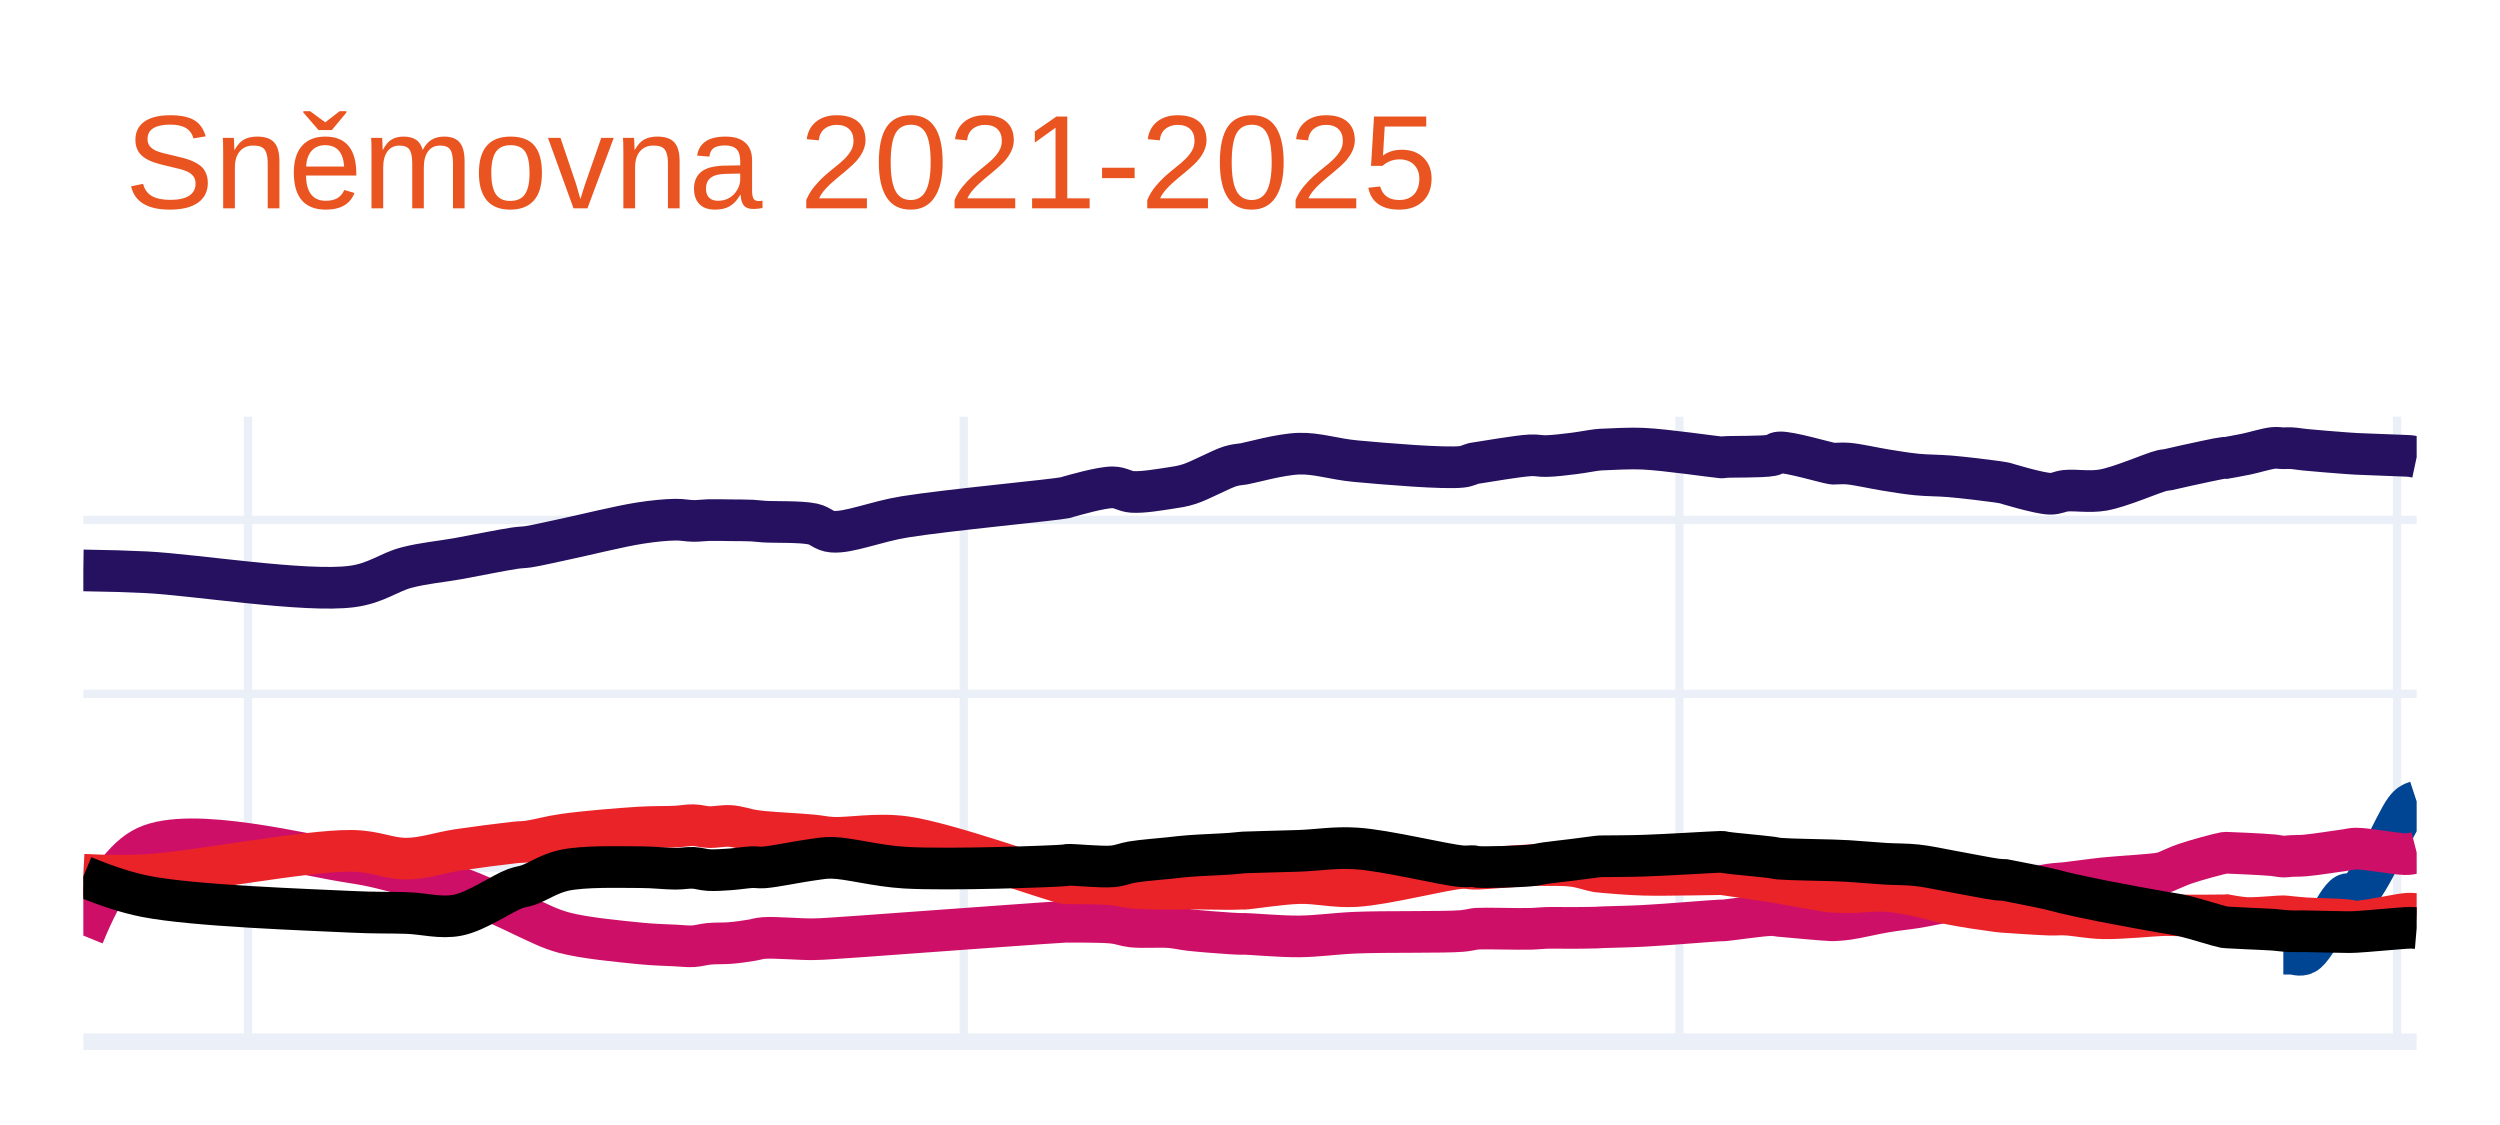
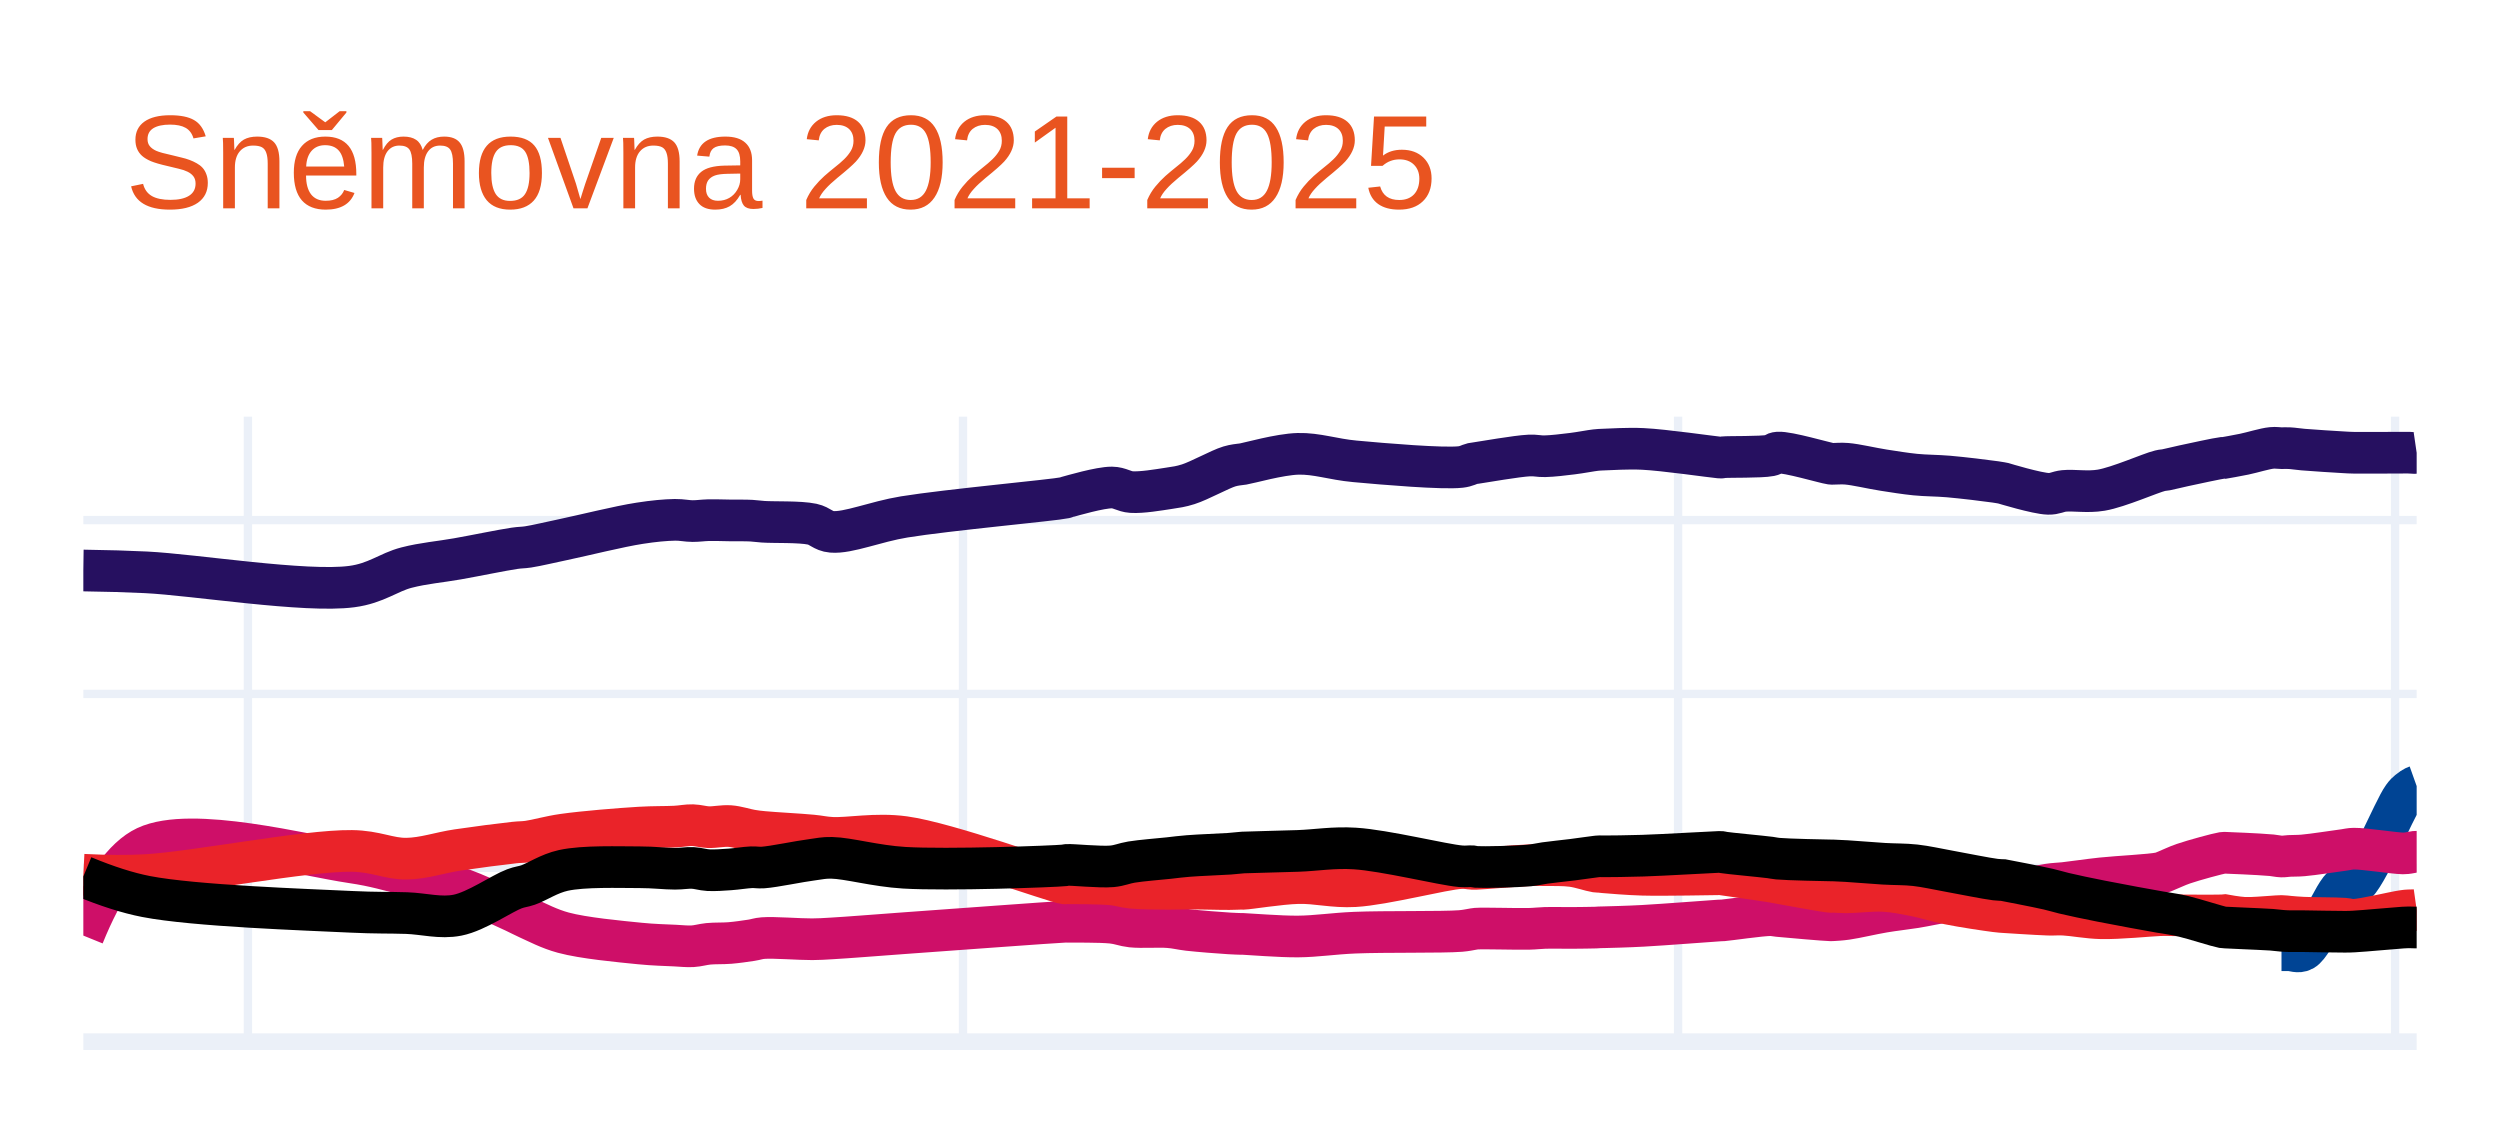
<svg xmlns="http://www.w3.org/2000/svg" class="main-svg" width="300" height="135" style="" viewBox="0 0 300 135">
  <rect x="0" y="0" width="300" height="135" style="fill: rgb(255, 255, 255); fill-opacity: 1;" />
-   <defs id="defs-e304be">
+   <defs id="defs-1cabb7">
    <g class="clips">
-       <clipPath id="clipe304bexyplot" class="plotclip">
+       <clipPath id="clip1cabb7xyplot" class="plotclip">
        <rect width="280" height="75" />
      </clipPath>
-       <clipPath class="axesclip" id="clipe304bex">
+       <clipPath class="axesclip" id="clip1cabb7x">
        <rect x="10" y="0" width="280" height="135" />
      </clipPath>
-       <clipPath class="axesclip" id="clipe304bey">
+       <clipPath class="axesclip" id="clip1cabb7y">
        <rect x="0" y="50" width="300" height="75" />
      </clipPath>
-       <clipPath class="axesclip" id="clipe304bexy">
+       <clipPath class="axesclip" id="clip1cabb7xy">
        <rect x="10" y="50" width="280" height="75" />
      </clipPath>
    </g>
    <g class="gradients" />
    <g class="patterns" />
  </defs>
  <g class="bglayer" />
  <g class="layer-below">
    <g class="imagelayer" />
    <g class="shapelayer" />
  </g>
  <g class="cartesianlayer">
    <g class="subplot xy">
      <g class="layer-subplot">
        <g class="shapelayer" />
        <g class="imagelayer" />
      </g>
      <g class="minor-gridlayer">
        <g class="x" />
        <g class="y" />
      </g>
      <g class="gridlayer">
        <g class="x">
-           <path class="xgrid crisp" transform="translate(29.76,0)" d="M0,50v75" style="stroke: rgb(235, 240, 248); stroke-opacity: 1; stroke-width: 1px;" />
-           <path class="xgrid crisp" transform="translate(115.65,0)" d="M0,50v75" style="stroke: rgb(235, 240, 248); stroke-opacity: 1; stroke-width: 1px;" />
-           <path class="xgrid crisp" transform="translate(201.53,0)" d="M0,50v75" style="stroke: rgb(235, 240, 248); stroke-opacity: 1; stroke-width: 1px;" />
-           <path class="xgrid crisp" transform="translate(287.65,0)" d="M0,50v75" style="stroke: rgb(235, 240, 248); stroke-opacity: 1; stroke-width: 1px;" />
+           <path class="xgrid crisp" transform="translate(29.75,0)" d="M0,50v75" style="stroke: rgb(235, 240, 248); stroke-opacity: 1; stroke-width: 1px;" />
+           <path class="xgrid crisp" transform="translate(115.56,0)" d="M0,50v75" style="stroke: rgb(235, 240, 248); stroke-opacity: 1; stroke-width: 1px;" />
+           <path class="xgrid crisp" transform="translate(201.37,0)" d="M0,50v75" style="stroke: rgb(235, 240, 248); stroke-opacity: 1; stroke-width: 1px;" />
+           <path class="xgrid crisp" transform="translate(287.41,0)" d="M0,50v75" style="stroke: rgb(235, 240, 248); stroke-opacity: 1; stroke-width: 1px;" />
        </g>
        <g class="y">
-           <path class="ygrid crisp" transform="translate(0,104.13)" d="M10,0h280" style="stroke: rgb(235, 240, 248); stroke-opacity: 1; stroke-width: 1px;" />
-           <path class="ygrid crisp" transform="translate(0,83.26)" d="M10,0h280" style="stroke: rgb(235, 240, 248); stroke-opacity: 1; stroke-width: 1px;" />
-           <path class="ygrid crisp" transform="translate(0,62.39)" d="M10,0h280" style="stroke: rgb(235, 240, 248); stroke-opacity: 1; stroke-width: 1px;" />
+           <path class="ygrid crisp" transform="translate(0,104.14)" d="M10,0h280" style="stroke: rgb(235, 240, 248); stroke-opacity: 1; stroke-width: 1px;" />
+           <path class="ygrid crisp" transform="translate(0,83.27)" d="M10,0h280" style="stroke: rgb(235, 240, 248); stroke-opacity: 1; stroke-width: 1px;" />
+           <path class="ygrid crisp" transform="translate(0,62.41)" d="M10,0h280" style="stroke: rgb(235, 240, 248); stroke-opacity: 1; stroke-width: 1px;" />
        </g>
      </g>
      <g class="zerolinelayer">
        <path class="yzl zl crisp" transform="translate(0,125)" d="M10,0h280" style="stroke: rgb(235, 240, 248); stroke-opacity: 1; stroke-width: 2px;" />
      </g>
      <path class="xlines-below" />
      <path class="ylines-below" />
      <g class="overlines-below" />
      <g class="xaxislayer-below" />
      <g class="yaxislayer-below" />
      <g class="overaxes-below" />
-       <g class="plot" transform="translate(10,50)" clip-path="url(#clipe304bexyplot)">
+       <g class="plot" transform="translate(10,50)" clip-path="url(#clip1cabb7xyplot)">
        <g class="scatterlayer mlayer">
-           <g class="trace scatter trace2d3598" style="stroke-miterlimit: 2; opacity: 1;">
+           <g class="trace scatter tracede309d" style="stroke-miterlimit: 2; opacity: 1;">
            <g class="fills" />
            <g class="errorbars" />
            <g class="lines">
-               <path class="js-line" d="M0,18.45Q4.3,18.51 7.53,18.67C13.39,18.96 26.68,21.12 32.24,20.38C35.19,19.99 36.64,18.66 38.82,18.1C40.88,17.57 42.85,17.41 44.94,17.04C47.15,16.64 50.26,16 51.76,15.78C52.49,15.67 52.74,15.71 53.41,15.61C54.5,15.44 55.97,15.08 57.65,14.73C60.13,14.21 64.34,13.15 66.82,12.77C68.49,12.51 69.89,12.38 71.06,12.36C71.89,12.35 72.49,12.5 73.18,12.51C73.83,12.52 74.38,12.43 75.06,12.41C75.85,12.39 76.79,12.42 77.65,12.43C78.51,12.44 79.51,12.43 80.24,12.47C80.78,12.5 81.02,12.55 81.65,12.59C82.94,12.68 86.03,12.56 87.53,12.88C88.51,13.09 88.83,13.71 89.88,13.8C91.85,13.97 95.1,12.58 98.59,12.02C103.74,11.19 116.59,10 117.88,9.71C118.03,9.68 117.99,9.67 118.12,9.63C118.75,9.46 122.1,8.47 123.53,8.48C124.48,8.49 124.97,8.97 125.88,9.03C127.13,9.11 129.1,8.77 130.35,8.58C131.27,8.44 131.8,8.38 132.71,8.09C134.07,7.66 136.49,6.3 137.65,5.95C138.25,5.77 138.79,5.73 139.06,5.69C139.17,5.67 139.16,5.68 139.29,5.66C139.98,5.55 143.66,4.5 145.88,4.44C148.13,4.38 150.08,5.1 152.71,5.34C156.29,5.67 163.3,6.26 165.41,6.02C166.13,5.94 166.47,5.69 166.82,5.61C167.02,5.57 167.04,5.58 167.29,5.54C168.2,5.41 172.15,4.71 173.65,4.64C174.46,4.6 174.82,4.75 175.53,4.73C176.47,4.71 177.77,4.55 178.82,4.42C179.8,4.3 181.1,4.05 181.65,3.99C181.87,3.96 181.96,3.96 182.12,3.95C182.28,3.94 182.35,3.94 182.59,3.93C183.34,3.91 185.47,3.76 187.29,3.85C189.85,3.97 195.62,4.81 196.47,4.88C196.61,4.89 196.63,4.9 196.71,4.89C196.79,4.88 196.81,4.86 196.94,4.85C197.57,4.78 201.51,4.86 202.59,4.64C203.05,4.55 203.07,4.32 203.53,4.29C204.7,4.2 209.19,5.54 209.88,5.63C210.01,5.65 210,5.64 210.12,5.64C210.42,5.65 211.08,5.57 211.76,5.63C212.89,5.72 214.81,6.17 216.24,6.4C217.55,6.61 218.72,6.81 220,6.94C221.31,7.07 222.55,7.04 224,7.16C225.72,7.31 228.56,7.65 229.65,7.81C230.1,7.87 230.59,7.97 230.59,7.97C230.59,7.97 230.59,7.97 230.59,7.97C230.59,7.97 234.66,9.22 236,9.25C236.79,9.27 237.12,8.97 237.88,8.89C239.05,8.77 240.71,9.09 242.35,8.81C244.46,8.45 248.27,6.75 249.41,6.48C249.76,6.39 249.82,6.43 250.12,6.37C250.64,6.27 251.39,6.07 252.24,5.89C253.5,5.62 256.36,4.98 256.94,4.93C257.07,4.92 257.18,4.94 257.18,4.94C257.18,4.94 257.18,4.94 257.18,4.94C257.18,4.94 258.68,4.68 259.53,4.5C260.54,4.29 261.99,3.83 262.82,3.75C263.31,3.7 263.63,3.79 264,3.79C264.33,3.79 264.58,3.76 264.94,3.78C265.41,3.8 265.89,3.9 266.59,3.97C267.8,4.09 270.45,4.3 271.53,4.38C272.06,4.42 272.17,4.43 272.71,4.46C273.92,4.52 277.58,4.64 278.59,4.69C278.94,4.71 279.06,4.7 279.29,4.73Q279.53,4.76 280,4.86" style="vector-effect: none; fill: none; stroke: rgb(38, 16, 96); stroke-opacity: 1; stroke-width: 5px; opacity: 1;" />
+               <path class="js-line" d="M0,18.46Q4.29,18.52 7.52,18.68C13.38,18.97 26.66,21.13 32.21,20.39C35.16,20 36.61,18.67 38.79,18.11C40.84,17.58 42.81,17.43 44.9,17.06C47.11,16.67 50.22,16.02 51.72,15.8C52.45,15.69 52.7,15.73 53.37,15.63C54.46,15.46 55.92,15.1 57.6,14.75C60.07,14.23 64.29,13.17 66.77,12.79C68.44,12.53 69.83,12.4 71,12.38C71.83,12.37 72.43,12.53 73.12,12.53C73.77,12.53 74.32,12.44 75,12.42C75.79,12.4 76.72,12.44 77.58,12.45C78.44,12.46 79.44,12.44 80.17,12.48C80.71,12.51 80.95,12.57 81.58,12.61C82.87,12.7 85.96,12.58 87.46,12.9C88.44,13.11 88.76,13.73 89.81,13.82C91.78,13.99 95.03,12.6 98.51,12.03C103.66,11.19 116.49,10.02 117.78,9.73C117.93,9.7 117.89,9.69 118.02,9.65C118.65,9.48 122,8.49 123.43,8.5C124.38,8.51 124.87,8.99 125.78,9.05C127.02,9.13 128.99,8.79 130.24,8.6C131.15,8.46 131.68,8.4 132.59,8.11C133.95,7.68 136.37,6.32 137.53,5.97C138.13,5.79 138.67,5.75 138.94,5.71C139.05,5.69 139.05,5.7 139.18,5.68C139.88,5.57 143.54,4.52 145.76,4.46C148.01,4.4 149.95,5.12 152.58,5.36C156.15,5.69 163.16,6.28 165.27,6.04C165.99,5.96 166.33,5.71 166.68,5.63C166.88,5.59 166.9,5.6 167.15,5.56C168.06,5.43 172.01,4.73 173.5,4.66C174.31,4.62 174.67,4.77 175.38,4.75C176.32,4.73 177.62,4.57 178.67,4.44C179.65,4.32 180.94,4.07 181.49,4.01C181.71,3.98 181.8,3.98 181.96,3.97C182.12,3.96 182.19,3.96 182.43,3.95C183.18,3.93 185.31,3.78 187.14,3.87C189.7,3.99 195.47,4.83 196.31,4.9C196.44,4.91 196.46,4.91 196.54,4.91C196.62,4.91 196.65,4.88 196.78,4.87C197.42,4.8 201.34,4.88 202.42,4.66C202.88,4.57 202.9,4.34 203.36,4.31C204.53,4.22 209.03,5.56 209.71,5.65C209.84,5.67 209.83,5.66 209.94,5.66C210.24,5.67 210.91,5.59 211.59,5.65C212.72,5.74 214.62,6.2 216.05,6.42C217.36,6.62 218.54,6.82 219.82,6.95C221.13,7.08 222.37,7.06 223.81,7.18C225.53,7.33 228.36,7.67 229.45,7.83C229.9,7.89 230.39,7.99 230.39,7.99C230.39,7.99 230.39,7.99 230.39,7.99C230.39,7.99 234.46,9.23 235.8,9.26C236.59,9.28 236.92,8.99 237.68,8.91C238.85,8.79 240.51,9.1 242.15,8.82C244.26,8.46 248.06,6.76 249.2,6.49C249.55,6.4 249.61,6.44 249.91,6.38C250.43,6.28 251.18,6.08 252.02,5.9C253.28,5.63 256.16,5 256.73,4.94C256.85,4.93 256.96,4.94 256.96,4.94C256.96,4.94 256.96,4.94 256.96,4.94C256.96,4.94 258.46,4.68 259.31,4.5C260.32,4.29 261.77,3.83 262.6,3.75C263.09,3.7 263.41,3.78 263.78,3.78C264.11,3.78 264.36,3.76 264.72,3.78C265.19,3.8 265.67,3.89 266.36,3.95C267.56,4.05 270.22,4.22 271.3,4.28C271.83,4.31 271.94,4.32 272.48,4.33C273.69,4.35 277.34,4.32 278.35,4.32C278.7,4.32 278.82,4.31 279.06,4.32C279.29,4.33 279.59,4.36 279.76,4.36Q279.86,4.36 280,4.34" style="vector-effect: none; fill: none; stroke: rgb(38, 16, 96); stroke-opacity: 1; stroke-width: 5px; opacity: 1;" />
            </g>
            <g class="points" />
            <g class="text" />
          </g>
-           <g class="trace scatter tracedd08bb" style="stroke-miterlimit: 2; opacity: 1;">
+           <g class="trace scatter trace082abf" style="stroke-miterlimit: 2; opacity: 1;">
            <g class="fills" />
            <g class="errorbars" />
            <g class="lines">
-               <path class="js-line" d="M264,64.44Q264.58,64.44 264.94,64.44C265.41,64.44 265.99,64.75 266.59,64.44C267.97,63.72 270.31,57.99 271.53,57.35C271.98,57.11 272.26,57.61 272.71,57.35C274.12,56.54 277.53,48.62 278.59,47.22C278.9,46.81 279.04,46.68 279.29,46.5Q279.51,46.34 280,46.18" style="vector-effect: none; fill: none; stroke: rgb(0, 68, 148); stroke-opacity: 1; stroke-width: 5px; opacity: 1;" />
+               <path class="js-line" d="M263.78,64.03Q264.36,64.03 264.72,64.03C265.19,64.03 265.77,64.35 266.36,64.03C267.76,63.26 270.06,56.95 271.3,56.27C271.75,56.03 272.04,56.53 272.48,56.27C273.91,55.43 277.28,47.13 278.35,45.66C278.66,45.23 278.81,45.11 279.06,44.9C279.28,44.71 279.58,44.52 279.76,44.43Q279.86,44.38 280,44.33" style="vector-effect: none; fill: none; stroke: rgb(0, 68, 148); stroke-opacity: 1; stroke-width: 5px; opacity: 1;" />
            </g>
            <g class="points" />
            <g class="text" />
          </g>
-           <g class="trace scatter trace78d385" style="stroke-miterlimit: 2; opacity: 1;">
+           <g class="trace scatter trace756e4a" style="stroke-miterlimit: 2; opacity: 1;">
            <g class="fills" />
            <g class="errorbars" />
            <g class="lines">
-               <path class="js-line" d="M0,62.27Q3.56,53.5 7.53,51.63C13,49.06 26.65,52.66 32.24,53.49C35.15,53.92 36.67,54.44 38.82,54.95C40.9,55.44 42.87,55.78 44.94,56.48C47.18,57.23 50.27,58.72 51.76,59.4C52.5,59.74 52.73,59.89 53.41,60.19C54.49,60.67 55.93,61.45 57.65,61.91C60.09,62.57 64.34,62.96 66.82,63.21C68.5,63.38 69.89,63.4 71.06,63.46C71.89,63.5 72.5,63.59 73.18,63.55C73.83,63.51 74.38,63.33 75.06,63.26C75.85,63.18 76.79,63.23 77.65,63.16C78.52,63.09 79.51,62.94 80.24,62.82C80.78,62.73 81.02,62.61 81.65,62.56C82.94,62.46 86.01,62.73 87.53,62.71C88.49,62.7 88.85,62.66 89.88,62.6C91.87,62.48 95.12,62.23 98.59,61.98C103.76,61.61 116.59,60.66 117.88,60.61C118.02,60.6 117.99,60.61 118.12,60.61C118.75,60.62 122.1,60.58 123.53,60.73C124.48,60.83 124.97,61.09 125.88,61.19C127.13,61.32 129.1,61.16 130.35,61.26C131.26,61.33 131.78,61.49 132.71,61.6C134.05,61.75 136.5,61.94 137.65,62.01C138.26,62.05 138.79,62.07 139.06,62.07C139.17,62.07 139.16,62.06 139.29,62.06C139.98,62.06 143.66,62.39 145.88,62.37C148.14,62.35 150.08,62.03 152.71,61.92C156.29,61.77 163.3,61.9 165.41,61.72C166.12,61.66 166.48,61.55 166.82,61.5C167.02,61.47 167.04,61.46 167.29,61.44C168.2,61.38 172.16,61.5 173.65,61.46C174.46,61.44 174.82,61.37 175.53,61.35C176.47,61.32 177.76,61.36 178.82,61.35C179.8,61.34 181.1,61.33 181.65,61.31C181.87,61.3 181.96,61.29 182.12,61.28C182.28,61.27 182.35,61.27 182.59,61.26C183.34,61.23 185.46,61.2 187.29,61.1C189.84,60.97 195.62,60.48 196.47,60.45C196.61,60.45 196.63,60.45 196.71,60.45C196.79,60.45 196.81,60.45 196.94,60.44C197.57,60.39 201.5,59.81 202.59,59.81C203.04,59.81 203.08,59.87 203.53,59.91C204.71,60.02 209.19,60.43 209.88,60.44C210.01,60.44 210,60.44 210.12,60.43C210.42,60.41 211.08,60.38 211.76,60.28C212.89,60.12 214.81,59.65 216.24,59.41C217.55,59.19 218.73,59.08 220,58.88C221.31,58.67 222.55,58.36 224,58.16C225.72,57.92 228.56,57.77 229.65,57.58C230.1,57.5 230.59,57.34 230.59,57.34C230.59,57.34 230.59,57.34 230.59,57.34C230.59,57.34 234.66,56.35 236,56.14C236.78,56.02 237.12,56.04 237.88,55.96C239.05,55.83 240.69,55.58 242.35,55.4C244.43,55.18 248.28,55.01 249.41,54.76C249.78,54.68 249.82,54.62 250.12,54.51C250.64,54.31 251.38,53.93 252.24,53.64C253.49,53.21 256.36,52.43 256.94,52.34C257.07,52.32 257.18,52.33 257.18,52.33C257.18,52.33 257.18,52.33 257.18,52.33C257.18,52.33 258.68,52.39 259.53,52.43C260.53,52.48 262,52.55 262.82,52.63C263.31,52.68 263.63,52.78 264,52.79C264.33,52.8 264.58,52.74 264.94,52.72C265.41,52.69 265.89,52.72 266.59,52.66C267.8,52.56 270.45,52.14 271.53,51.99C272.06,51.92 272.17,51.84 272.71,51.83C273.92,51.82 277.58,52.48 278.59,52.5C278.94,52.51 279.06,52.48 279.29,52.45Q279.53,52.42 280,52.3" style="vector-effect: none; fill: none; stroke: rgb(206, 15, 104); stroke-opacity: 1; stroke-width: 5px; opacity: 1;" />
+               <path class="js-line" d="M0,62.27Q3.56,53.51 7.52,51.64C12.98,49.07 26.63,52.67 32.21,53.49C35.12,53.92 36.64,54.44 38.79,54.95C40.87,55.44 42.84,55.79 44.9,56.49C47.14,57.25 50.23,58.72 51.72,59.4C52.46,59.74 52.69,59.9 53.37,60.2C54.45,60.68 55.89,61.46 57.6,61.92C60.04,62.58 64.29,62.97 66.77,63.22C68.45,63.39 69.83,63.41 71,63.47C71.83,63.51 72.44,63.59 73.12,63.55C73.77,63.51 74.32,63.33 75,63.26C75.79,63.18 76.72,63.23 77.58,63.16C78.44,63.09 79.44,62.94 80.17,62.83C80.71,62.75 80.95,62.62 81.58,62.57C82.87,62.47 85.94,62.72 87.46,62.71C88.42,62.7 88.78,62.67 89.81,62.61C91.79,62.5 95.04,62.23 98.51,61.98C103.67,61.61 116.49,60.66 117.78,60.61C117.92,60.6 117.89,60.61 118.02,60.61C118.65,60.62 122,60.58 123.43,60.73C124.38,60.83 124.87,61.09 125.78,61.19C127.03,61.32 128.99,61.16 130.24,61.26C131.15,61.33 131.66,61.49 132.59,61.6C133.93,61.75 136.38,61.94 137.53,62.01C138.14,62.05 138.67,62.06 138.94,62.07C139.05,62.07 139.05,62.07 139.18,62.07C139.88,62.09 143.55,62.4 145.76,62.38C148.01,62.36 149.95,62.03 152.58,61.92C156.16,61.77 163.16,61.89 165.27,61.72C165.98,61.66 166.34,61.56 166.68,61.51C166.88,61.48 166.9,61.46 167.15,61.44C168.05,61.37 172.01,61.5 173.5,61.46C174.31,61.44 174.67,61.37 175.38,61.35C176.32,61.32 177.62,61.36 178.67,61.35C179.65,61.34 180.95,61.33 181.49,61.31C181.71,61.3 181.8,61.29 181.96,61.28C182.12,61.27 182.19,61.28 182.43,61.27C183.18,61.25 185.31,61.2 187.14,61.1C189.69,60.96 195.47,60.51 196.31,60.46C196.44,60.45 196.46,60.45 196.54,60.45C196.62,60.45 196.65,60.45 196.78,60.44C197.42,60.39 201.33,59.82 202.42,59.82C202.86,59.82 202.91,59.88 203.36,59.92C204.54,60.03 209.03,60.43 209.71,60.44C209.84,60.44 209.83,60.44 209.94,60.43C210.24,60.41 210.91,60.38 211.59,60.28C212.72,60.12 214.62,59.66 216.05,59.42C217.36,59.2 218.55,59.08 219.82,58.88C221.13,58.67 222.36,58.37 223.81,58.17C225.52,57.93 228.36,57.77 229.45,57.58C229.9,57.5 230.39,57.34 230.39,57.34C230.39,57.34 230.39,57.34 230.39,57.34C230.39,57.34 234.46,56.35 235.8,56.14C236.58,56.02 236.92,56.04 237.68,55.96C238.85,55.83 240.49,55.58 242.15,55.4C244.23,55.18 248.07,55.01 249.2,54.76C249.57,54.68 249.61,54.62 249.91,54.51C250.43,54.31 251.17,53.93 252.02,53.64C253.27,53.21 256.16,52.43 256.73,52.34C256.85,52.32 256.96,52.33 256.96,52.33C256.96,52.33 256.96,52.33 256.96,52.33C256.96,52.33 258.46,52.39 259.31,52.43C260.31,52.48 261.78,52.55 262.6,52.63C263.09,52.68 263.41,52.77 263.78,52.78C264.11,52.79 264.36,52.73 264.72,52.71C265.19,52.68 265.67,52.71 266.36,52.65C267.57,52.55 270.22,52.13 271.3,51.99C271.83,51.92 271.94,51.85 272.48,51.84C273.69,51.82 277.34,52.4 278.35,52.41C278.7,52.41 278.82,52.38 279.06,52.35C279.29,52.32 279.59,52.24 279.76,52.22Q279.86,52.21 280,52.21" style="vector-effect: none; fill: none; stroke: rgb(206, 15, 104); stroke-opacity: 1; stroke-width: 5px; opacity: 1;" />
            </g>
            <g class="points" />
            <g class="text" />
          </g>
-           <g class="trace scatter traced73cb7" style="stroke-miterlimit: 2; opacity: 1;">
+           <g class="trace scatter trace8c39cd" style="stroke-miterlimit: 2; opacity: 1;">
            <g class="fills" />
            <g class="errorbars" />
            <g class="lines">
-               <path class="js-line" d="M0,54.97Q4.3,55.19 7.53,55.01C13.4,54.68 26.64,52.03 32.24,52.1C35.14,52.14 36.67,53.07 38.82,53.04C40.9,53.01 42.84,52.31 44.94,51.99C47.15,51.66 50.26,51.26 51.76,51.1C52.5,51.02 52.74,51.06 53.41,50.97C54.5,50.82 55.96,50.39 57.65,50.15C60.12,49.8 64.34,49.45 66.82,49.3C68.5,49.2 69.89,49.25 71.06,49.19C71.89,49.15 72.5,49.01 73.18,49.02C73.83,49.03 74.38,49.23 75.06,49.25C75.85,49.28 76.79,49.06 77.65,49.12C78.52,49.18 79.51,49.52 80.24,49.64C80.78,49.73 81.02,49.76 81.65,49.82C82.94,49.95 86.01,50.1 87.53,50.25C88.49,50.34 88.85,50.47 89.88,50.53C91.86,50.64 95.16,49.97 98.59,50.44C103.8,51.15 116.59,55.84 117.88,56C118.02,56.02 117.99,55.99 118.12,55.99C118.75,55.99 122.1,55.99 123.53,56.13C124.48,56.22 124.97,56.43 125.88,56.52C127.13,56.64 129.1,56.65 130.35,56.66C131.26,56.67 131.78,56.62 132.71,56.62C134.06,56.62 136.5,56.69 137.65,56.68C138.26,56.68 138.79,56.64 139.06,56.64C139.17,56.64 139.16,56.65 139.29,56.65C139.98,56.63 143.66,56.03 145.88,55.97C148.13,55.91 150.09,56.48 152.71,56.33C156.3,56.12 163.29,54.27 165.41,54.16C166.11,54.12 166.48,54.24 166.82,54.25C167.02,54.26 167.04,54.26 167.29,54.25C168.2,54.22 172.16,53.89 173.65,53.83C174.46,53.8 174.82,53.8 175.53,53.81C176.47,53.82 177.77,53.78 178.82,53.92C179.81,54.05 181.1,54.49 181.65,54.58C181.87,54.61 181.96,54.61 182.12,54.62C182.28,54.64 182.35,54.65 182.59,54.67C183.34,54.73 185.46,54.92 187.29,54.97C189.84,55.04 195.62,54.89 196.47,54.9C196.61,54.9 196.63,54.9 196.71,54.91C196.79,54.92 196.81,54.92 196.94,54.94C197.57,55.03 201.5,55.6 202.59,55.77C203.04,55.84 203.08,55.85 203.53,55.93C204.71,56.13 209.19,56.98 209.88,57.02C210.01,57.03 210,57.01 210.12,57.01C210.42,57.01 211.08,57.08 211.76,57.08C212.89,57.08 214.82,56.83 216.24,56.91C217.55,56.98 218.73,57.22 220,57.47C221.32,57.73 222.55,58.16 224,58.45C225.71,58.8 228.56,59.21 229.65,59.35C230.09,59.41 230.59,59.44 230.59,59.44C230.59,59.44 230.59,59.44 230.59,59.44C230.59,59.44 234.66,59.72 236,59.76C236.79,59.78 237.12,59.71 237.88,59.75C239.05,59.8 240.69,60.15 242.35,60.19C244.43,60.24 248.28,59.86 249.41,59.82C249.77,59.81 249.82,59.81 250.12,59.81C250.64,59.81 251.39,59.85 252.24,59.86C253.5,59.87 256.36,59.85 256.94,59.84C257.07,59.84 257.18,59.83 257.18,59.83C257.18,59.83 257.18,59.83 257.18,59.83C257.18,59.83 258.68,60.12 259.53,60.16C260.53,60.21 262,60.06 262.82,60.02C263.31,59.99 263.63,59.94 264,59.95C264.33,59.96 264.58,60.01 264.94,60.04C265.41,60.08 265.89,60.14 266.59,60.19C267.8,60.27 270.45,60.3 271.53,60.41C272.06,60.46 272.17,60.59 272.71,60.59C273.92,60.59 277.58,59.79 278.59,59.68C278.94,59.64 279.06,59.64 279.29,59.64Q279.53,59.64 280,59.68" style="vector-effect: none; fill: none; stroke: rgb(234, 35, 41); stroke-opacity: 1; stroke-width: 5px; opacity: 1;" />
+               <path class="js-line" d="M0,54.97Q4.3,55.19 7.52,55.01C13.38,54.68 26.61,52.04 32.21,52.11C35.11,52.14 36.64,53.07 38.79,53.04C40.87,53.01 42.8,52.31 44.9,52C47.11,51.67 50.22,51.27 51.72,51.11C52.46,51.03 52.7,51.07 53.37,50.98C54.46,50.83 55.91,50.39 57.6,50.15C60.07,49.8 64.3,49.46 66.77,49.31C68.45,49.21 69.83,49.25 71,49.19C71.83,49.15 72.44,49 73.12,49.02C73.77,49.04 74.32,49.23 75,49.26C75.79,49.29 76.72,49.07 77.58,49.13C78.45,49.19 79.44,49.53 80.17,49.65C80.71,49.74 80.95,49.77 81.58,49.83C82.87,49.96 85.94,50.11 87.46,50.26C88.42,50.35 88.78,50.48 89.81,50.54C91.79,50.65 95.08,49.97 98.51,50.44C103.72,51.15 116.49,55.85 117.78,56.01C117.92,56.03 117.89,56 118.02,56C118.65,55.99 122,55.99 123.43,56.13C124.38,56.22 124.87,56.44 125.78,56.53C127.03,56.65 128.99,56.65 130.24,56.66C131.15,56.67 131.66,56.62 132.59,56.62C133.93,56.62 136.38,56.7 137.53,56.69C138.14,56.69 138.67,56.65 138.94,56.65C139.05,56.65 139.05,56.66 139.18,56.66C139.88,56.64 143.54,56.03 145.76,55.97C148.01,55.91 149.97,56.49 152.58,56.34C156.17,56.13 163.15,54.28 165.27,54.17C165.97,54.13 166.34,54.25 166.68,54.26C166.88,54.27 166.9,54.27 167.15,54.26C168.06,54.23 172.01,53.88 173.5,53.83C174.31,53.8 174.67,53.81 175.38,53.82C176.32,53.83 177.62,53.79 178.67,53.93C179.65,54.06 180.94,54.51 181.49,54.59C181.71,54.62 181.8,54.61 181.96,54.62C182.12,54.63 182.19,54.65 182.43,54.67C183.18,54.73 185.31,54.92 187.14,54.97C189.69,55.04 195.47,54.91 196.31,54.91C196.44,54.91 196.46,54.9 196.54,54.91C196.62,54.92 196.65,54.93 196.78,54.95C197.42,55.05 201.33,55.59 202.42,55.77C202.87,55.84 202.91,55.86 203.36,55.94C204.54,56.15 209.03,56.99 209.71,57.03C209.84,57.04 209.83,57.02 209.94,57.02C210.24,57.02 210.91,57.08 211.59,57.08C212.71,57.08 214.63,56.83 216.05,56.91C217.36,56.98 218.55,57.23 219.82,57.48C221.14,57.74 222.36,58.16 223.81,58.45C225.52,58.8 228.36,59.22 229.45,59.36C229.89,59.42 230.39,59.45 230.39,59.45C230.39,59.45 230.39,59.45 230.39,59.45C230.39,59.45 234.46,59.72 235.8,59.76C236.59,59.78 236.92,59.72 237.68,59.76C238.85,59.82 240.49,60.15 242.15,60.19C244.23,60.24 248.07,59.86 249.2,59.82C249.56,59.81 249.61,59.81 249.91,59.81C250.43,59.81 251.18,59.84 252.02,59.85C253.28,59.86 256.16,59.87 256.73,59.84C256.86,59.83 256.96,59.82 256.96,59.82C256.96,59.82 256.96,59.82 256.96,59.82C256.96,59.82 258.46,60.1 259.31,60.14C260.31,60.19 261.78,60.03 262.6,59.99C263.09,59.96 263.41,59.92 263.78,59.92C264.11,59.92 264.36,59.97 264.72,60C265.19,60.04 265.67,60.09 266.36,60.12C267.56,60.18 270.22,60.16 271.3,60.24C271.83,60.28 271.94,60.4 272.48,60.38C273.69,60.34 277.34,59.45 278.35,59.31C278.7,59.26 278.82,59.25 279.06,59.24C279.29,59.23 279.59,59.23 279.76,59.22Q279.86,59.21 280,59.19" style="vector-effect: none; fill: none; stroke: rgb(234, 35, 41); stroke-opacity: 1; stroke-width: 5px; opacity: 1;" />
            </g>
            <g class="points" />
            <g class="text" />
          </g>
-           <g class="trace scatter trace25937c" style="stroke-miterlimit: 2; opacity: 1;">
+           <g class="trace scatter trace807062" style="stroke-miterlimit: 2; opacity: 1;">
            <g class="fills" />
            <g class="errorbars" />
            <g class="lines">
-               <path class="js-line" d="M0,55.17Q4.25,56.94 7.53,57.58C13.34,58.71 26.63,59.15 32.24,59.42C35.13,59.56 36.67,59.49 38.82,59.56C40.9,59.63 42.89,60.23 44.94,59.82C47.21,59.37 50.25,57.22 51.76,56.66C52.48,56.39 52.74,56.43 53.41,56.2C54.5,55.82 55.93,54.83 57.65,54.45C60.09,53.91 64.35,54.06 66.82,54.06C68.5,54.06 69.89,54.25 71.06,54.25C71.89,54.25 72.5,54.11 73.18,54.14C73.83,54.17 74.38,54.37 75.06,54.41C75.85,54.45 76.79,54.38 77.65,54.32C78.51,54.26 79.51,54.09 80.24,54.06C80.78,54.04 81.02,54.13 81.65,54.09C82.94,54 86.01,53.35 87.53,53.16C88.49,53.04 88.85,52.92 89.88,52.94C91.87,52.98 95.11,53.91 98.59,54.12C103.75,54.43 116.59,53.97 117.88,53.83C118.03,53.81 117.99,53.79 118.12,53.78C118.75,53.73 122.1,54.09 123.53,53.96C124.48,53.87 124.97,53.59 125.88,53.44C127.13,53.24 129.1,53.09 130.35,52.96C131.26,52.86 131.78,52.79 132.71,52.72C134.06,52.61 136.5,52.53 137.65,52.44C138.26,52.39 138.79,52.33 139.06,52.31C139.17,52.3 139.16,52.3 139.29,52.29C139.98,52.25 143.66,52.18 145.88,52.1C148.14,52.02 150.09,51.65 152.71,51.81C156.3,52.03 163.29,53.78 165.41,53.95C166.11,54.01 166.48,53.91 166.82,53.94C167.02,53.96 167.04,54.01 167.29,54.03C168.19,54.1 172.16,54 173.65,53.86C174.47,53.78 174.82,53.66 175.53,53.56C176.47,53.43 177.76,53.29 178.82,53.16C179.8,53.04 181.1,52.85 181.65,52.79C181.87,52.77 181.96,52.76 182.12,52.75C182.28,52.74 182.35,52.75 182.59,52.75C183.34,52.74 185.46,52.74 187.29,52.68C189.84,52.6 195.62,52.24 196.47,52.22C196.61,52.22 196.63,52.21 196.71,52.22C196.79,52.23 196.81,52.26 196.94,52.28C197.57,52.4 201.5,52.74 202.59,52.89C203.04,52.95 203.08,53 203.53,53.04C204.7,53.15 209.19,53.21 209.88,53.24C210.01,53.24 210,53.25 210.12,53.25C210.42,53.26 211.08,53.28 211.76,53.32C212.89,53.39 214.81,53.56 216.24,53.65C217.55,53.73 218.73,53.69 220,53.83C221.32,53.97 222.55,54.26 224,54.52C225.72,54.82 228.56,55.41 229.65,55.54C230.09,55.59 230.59,55.6 230.59,55.6C230.59,55.6 230.59,55.6 230.59,55.6C230.59,55.6 234.67,56.39 236,56.7C236.79,56.88 237.12,57 237.88,57.18C239.05,57.45 240.69,57.8 242.35,58.13C244.43,58.54 248.28,59.25 249.41,59.44C249.77,59.5 249.82,59.5 250.12,59.55C250.64,59.64 251.4,59.76 252.24,59.96C253.5,60.26 256.36,61.17 256.94,61.27C257.07,61.29 257.18,61.29 257.18,61.29C257.18,61.29 257.18,61.29 257.18,61.29C257.18,61.29 258.68,61.37 259.53,61.41C260.53,61.46 262,61.51 262.82,61.57C263.31,61.61 263.63,61.66 264,61.69C264.33,61.72 264.58,61.74 264.94,61.75C265.41,61.77 265.89,61.74 266.59,61.75C267.8,61.76 270.45,61.85 271.53,61.85C272.06,61.85 272.17,61.86 272.71,61.83C273.92,61.77 277.58,61.42 278.59,61.36C278.94,61.34 279.06,61.33 279.29,61.33Q279.53,61.33 280,61.37" style="vector-effect: none; fill: none; stroke: rgb(0, 0, 0); stroke-opacity: 1; stroke-width: 5px; opacity: 1;" />
+               <path class="js-line" d="M0,55.18Q4.24,56.94 7.52,57.58C13.33,58.71 26.6,59.15 32.21,59.42C35.1,59.56 36.64,59.5 38.79,59.57C40.86,59.64 42.86,60.23 44.9,59.82C47.17,59.37 50.21,57.22 51.72,56.66C52.44,56.39 52.7,56.43 53.37,56.2C54.46,55.82 55.88,54.83 57.6,54.45C60.04,53.91 64.3,54.07 66.77,54.07C68.45,54.07 69.83,54.25 71,54.25C71.83,54.25 72.44,54.12 73.12,54.15C73.77,54.18 74.32,54.38 75,54.42C75.79,54.46 76.72,54.39 77.58,54.33C78.44,54.27 79.44,54.1 80.17,54.07C80.71,54.05 80.95,54.14 81.58,54.1C82.87,54.01 85.94,53.36 87.46,53.17C88.42,53.05 88.78,52.92 89.81,52.94C91.8,52.98 95.03,53.92 98.51,54.13C103.66,54.44 116.49,53.98 117.78,53.84C117.93,53.82 117.89,53.8 118.02,53.79C118.65,53.74 122,54.09 123.43,53.96C124.38,53.87 124.87,53.6 125.78,53.45C127.03,53.25 128.99,53.1 130.24,52.97C131.15,52.87 131.66,52.79 132.59,52.72C133.93,52.61 136.38,52.53 137.53,52.45C138.14,52.4 138.67,52.34 138.94,52.32C139.05,52.31 139.05,52.31 139.18,52.3C139.88,52.26 143.55,52.19 145.76,52.11C148.01,52.03 149.97,51.66 152.58,51.82C156.17,52.04 163.15,53.77 165.27,53.95C165.97,54.01 166.34,53.92 166.68,53.95C166.88,53.97 166.9,54.01 167.15,54.03C168.05,54.09 172.01,54 173.5,53.86C174.31,53.78 174.67,53.66 175.38,53.56C176.32,53.43 177.62,53.3 178.67,53.17C179.65,53.05 180.94,52.85 181.49,52.79C181.71,52.77 181.8,52.75 181.96,52.75C182.12,52.75 182.19,52.76 182.43,52.76C183.18,52.76 185.31,52.74 187.14,52.68C189.69,52.6 195.47,52.25 196.31,52.23C196.44,52.23 196.46,52.22 196.54,52.23C196.62,52.24 196.65,52.27 196.78,52.29C197.42,52.4 201.33,52.76 202.42,52.9C202.87,52.96 202.91,53 203.36,53.04C204.53,53.15 209.03,53.24 209.71,53.25C209.84,53.25 209.83,53.25 209.94,53.25C210.24,53.26 210.91,53.29 211.59,53.33C212.71,53.4 214.63,53.56 216.05,53.65C217.36,53.73 218.55,53.69 219.82,53.83C221.14,53.98 222.37,54.27 223.81,54.53C225.53,54.84 228.36,55.42 229.45,55.55C229.89,55.6 230.39,55.61 230.39,55.61C230.39,55.61 230.39,55.61 230.39,55.61C230.39,55.61 234.47,56.39 235.8,56.7C236.59,56.88 236.92,57.01 237.68,57.19C238.85,57.47 240.49,57.81 242.15,58.14C244.23,58.55 248.07,59.26 249.2,59.45C249.56,59.51 249.61,59.51 249.91,59.56C250.43,59.65 251.18,59.76 252.02,59.96C253.28,60.26 256.16,61.18 256.73,61.28C256.85,61.3 256.96,61.3 256.96,61.3C256.96,61.3 256.96,61.3 256.96,61.3C256.96,61.3 258.46,61.37 259.31,61.41C260.31,61.46 261.78,61.51 262.6,61.57C263.09,61.61 263.41,61.66 263.78,61.69C264.11,61.72 264.36,61.73 264.72,61.74C265.19,61.75 265.67,61.74 266.36,61.74C267.56,61.75 270.22,61.82 271.3,61.81C271.83,61.81 271.94,61.81 272.48,61.78C273.69,61.72 277.34,61.37 278.35,61.31C278.7,61.29 278.82,61.28 279.06,61.28C279.29,61.28 279.59,61.3 279.76,61.3Q279.86,61.3 280,61.3" style="vector-effect: none; fill: none; stroke: rgb(0, 0, 0); stroke-opacity: 1; stroke-width: 5px; opacity: 1;" />
            </g>
            <g class="points" />
            <g class="text" />
          </g>
        </g>
      </g>
      <g class="overplot" />
      <path class="xlines-above crisp" d="M0,0" style="fill: none;" />
      <path class="ylines-above crisp" d="M0,0" style="fill: none;" />
      <g class="overlines-above" />
      <g class="xaxislayer-above" />
      <g class="yaxislayer-above" />
      <g class="overaxes-above" />
    </g>
  </g>
  <g class="polarlayer" />
  <g class="smithlayer" />
  <g class="ternarylayer" />
  <g class="geolayer" />
  <g class="funnelarealayer" />
  <g class="pielayer" />
  <g class="iciclelayer" />
  <g class="treemaplayer" />
  <g class="sunburstlayer" />
  <g class="glimages" />
-   <defs id="topdefs-e304be">
+   <defs id="topdefs-1cabb7">
    <g class="clips" />
  </defs>
  <g class="layer-above">
    <g class="imagelayer" />
    <g class="shapelayer" />
  </g>
  <g class="infolayer">
    <g class="g-gtitle">
      <text class="gtitle" x="15" y="25" text-anchor="start" dy="0em" style="font-family: Ubuntu, verdana, arial, sans-serif; font-size: 16px; fill: rgb(233, 84, 32); opacity: 1; font-weight: normal; white-space: pre;">Sněmovna 2021-2025</text>
    </g>
    <g class="g-xtitle" />
    <g class="g-ytitle" />
  </g>
</svg>
